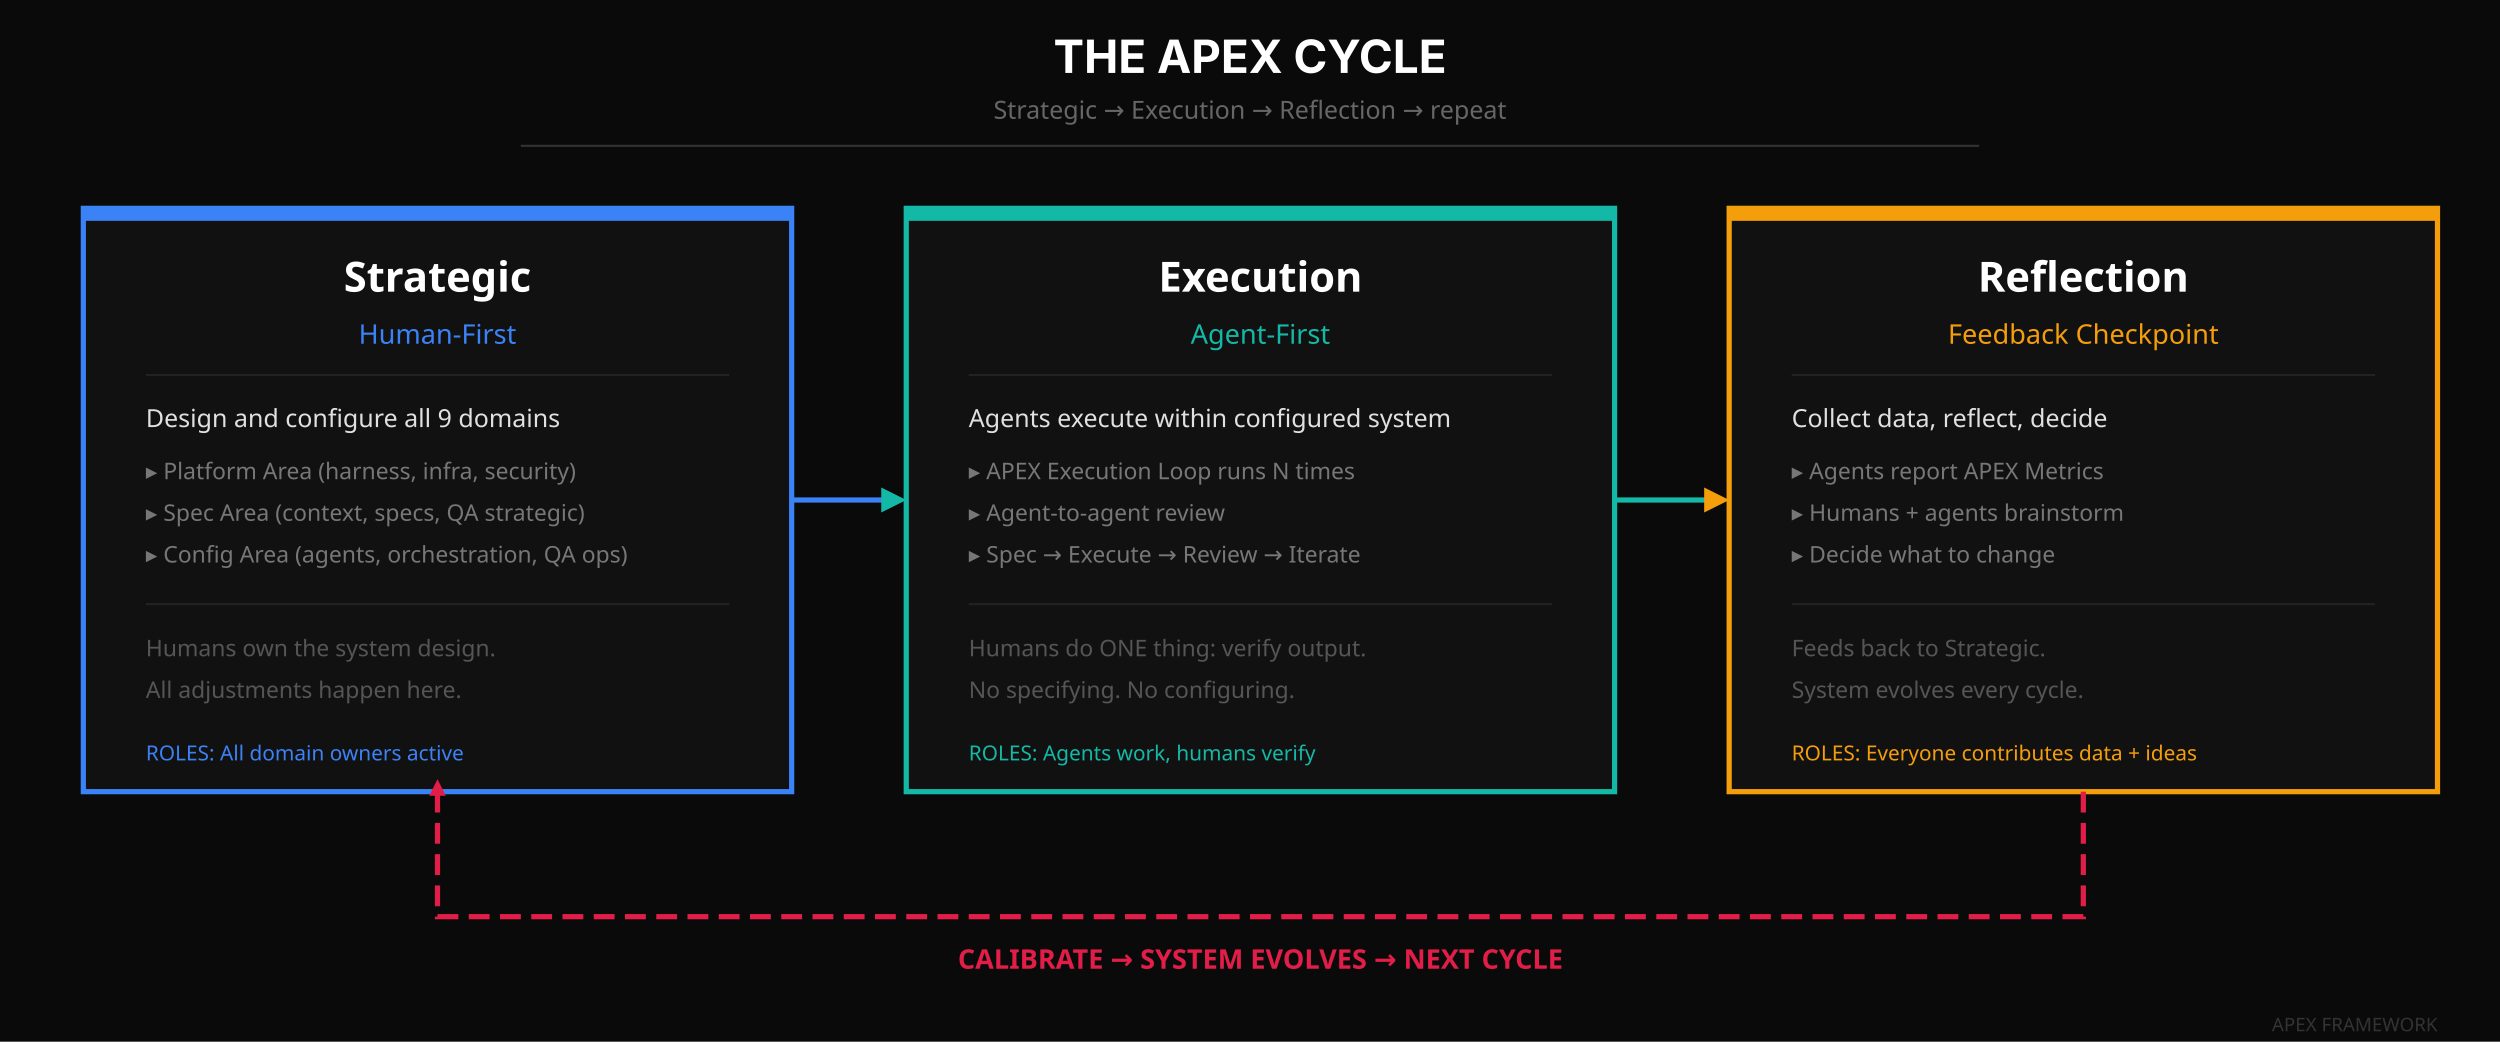
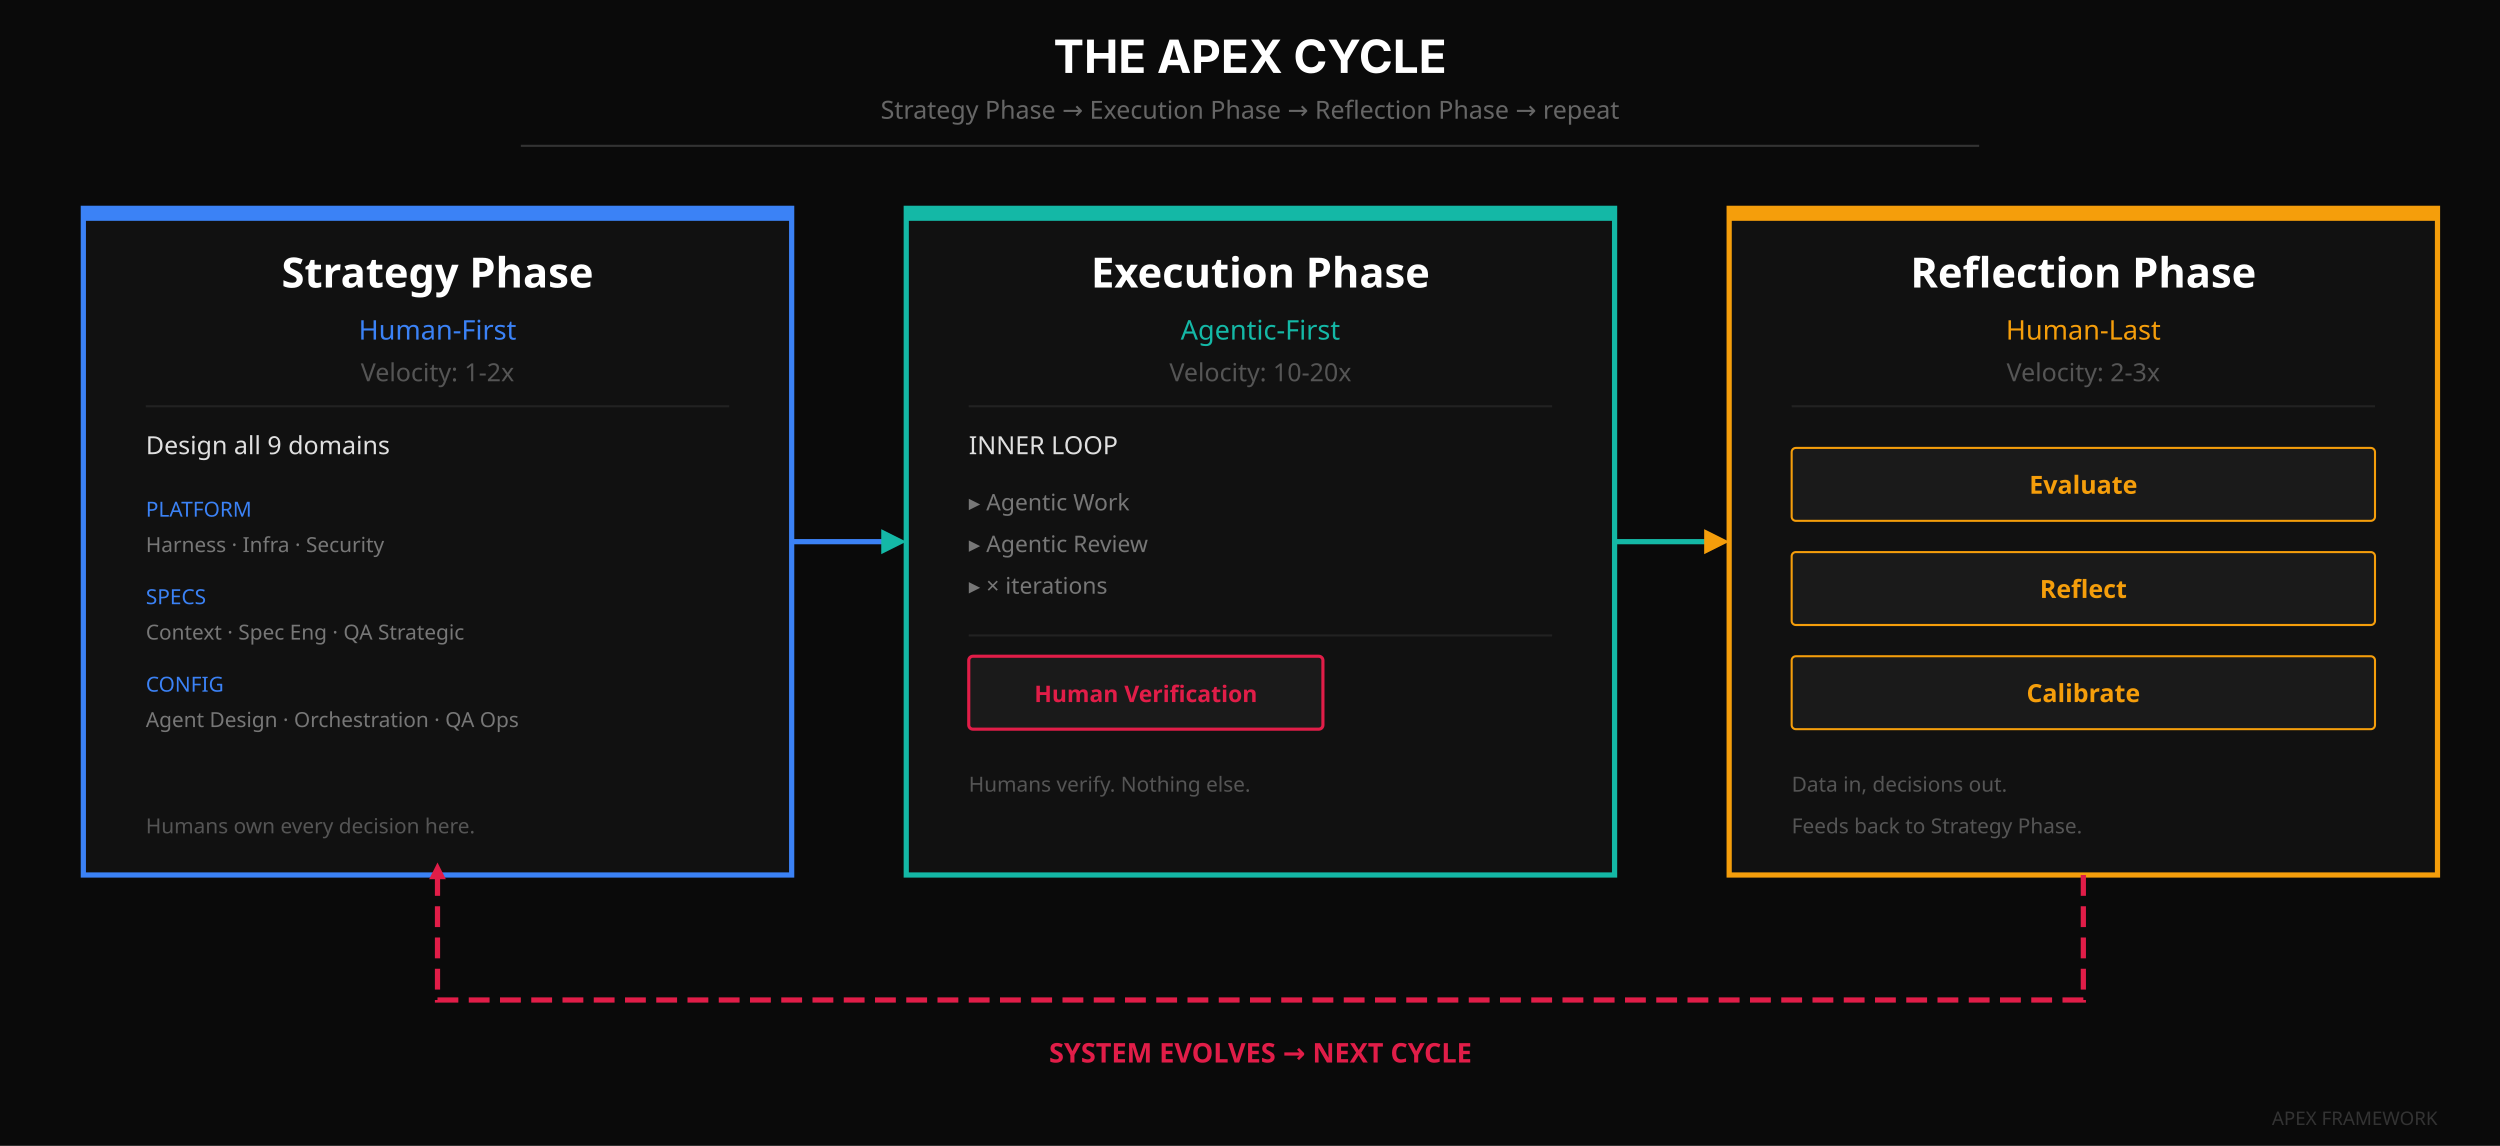
- <svg xmlns="http://www.w3.org/2000/svg" viewBox="0 0 1200 500" width="1200" height="500">
-   <rect width="1200" height="500" fill="#0a0a0a" />
+ <svg xmlns="http://www.w3.org/2000/svg" viewBox="0 0 1200 550" width="1200" height="550">
+   <rect width="1200" height="550" fill="#0a0a0a" />
  <text x="600" y="35" text-anchor="middle" font-family="system-ui, -apple-system, sans-serif" font-size="22" font-weight="700" fill="#ffffff">THE APEX CYCLE</text>
-   <text x="600" y="57" text-anchor="middle" font-family="system-ui, sans-serif" font-size="12" fill="#666">Strategic → Execution → Reflection → repeat</text>
+   <text x="600" y="57" text-anchor="middle" font-family="system-ui, sans-serif" font-size="12" fill="#666">Strategy Phase → Execution Phase → Reflection Phase → repeat</text>
  <line x1="250" y1="70" x2="950" y2="70" stroke="#333" stroke-width="1" />
-   <rect x="40" y="100" width="340" height="280" fill="#111" stroke="#3b82f6" stroke-width="2.5" />
+   <rect x="40" y="100" width="340" height="320" fill="#111" stroke="#3b82f6" stroke-width="2.5" />
  <rect x="40" y="100" width="340" height="6" fill="#3b82f6" />
-   <text x="210" y="140" text-anchor="middle" font-family="system-ui, sans-serif" font-size="20" font-weight="700" fill="#ffffff">Strategic</text>
-   <text x="210" y="165" text-anchor="middle" font-family="system-ui, sans-serif" font-size="13" fill="#3b82f6">Human-First</text>
-   <line x1="70" y1="180" x2="350" y2="180" stroke="#222" stroke-width="1" />
-   <text x="70" y="205" font-family="system-ui, sans-serif" font-size="12" fill="#e0e0e0">Design and configure all 9 domains</text>
-   <text x="70" y="230" font-family="system-ui, sans-serif" font-size="11" fill="#777">▸ Platform Area (harness, infra, security)</text>
-   <text x="70" y="250" font-family="system-ui, sans-serif" font-size="11" fill="#777">▸ Spec Area (context, specs, QA strategic)</text>
-   <text x="70" y="270" font-family="system-ui, sans-serif" font-size="11" fill="#777">▸ Config Area (agents, orchestration, QA ops)</text>
-   <line x1="70" y1="290" x2="350" y2="290" stroke="#222" stroke-width="1" />
-   <text x="70" y="315" font-family="system-ui, sans-serif" font-size="11" fill="#555">Humans own the system design.</text>
-   <text x="70" y="335" font-family="system-ui, sans-serif" font-size="11" fill="#555">All adjustments happen here.</text>
-   <text x="70" y="365" font-family="system-ui, sans-serif" font-size="10" fill="#3b82f6">ROLES: All domain owners active</text>
-   <line x1="380" y1="240" x2="425" y2="240" stroke="#3b82f6" stroke-width="2.5" />
-   <polygon points="423,234 435,240 423,246" fill="#14b8a6" />
-   <rect x="435" y="100" width="340" height="280" fill="#111" stroke="#14b8a6" stroke-width="2.5" />
+   <text x="210" y="138" text-anchor="middle" font-family="system-ui, sans-serif" font-size="20" font-weight="700" fill="#ffffff">Strategy Phase</text>
+   <text x="210" y="163" text-anchor="middle" font-family="system-ui, sans-serif" font-size="13" fill="#3b82f6">Human-First</text>
+   <text x="210" y="183" text-anchor="middle" font-family="system-ui, sans-serif" font-size="12" fill="#555">Velocity: 1-2x</text>
+   <line x1="70" y1="195" x2="350" y2="195" stroke="#222" stroke-width="1" />
+   <text x="70" y="218" font-family="system-ui, sans-serif" font-size="12" fill="#e0e0e0">Design all 9 domains</text>
+   <text x="70" y="248" font-family="system-ui, sans-serif" font-size="10" fill="#3b82f6">PLATFORM</text>
+   <text x="70" y="265" font-family="system-ui, sans-serif" font-size="10" fill="#777">Harness · Infra · Security</text>
+   <text x="70" y="290" font-family="system-ui, sans-serif" font-size="10" fill="#3b82f6">SPECS</text>
+   <text x="70" y="307" font-family="system-ui, sans-serif" font-size="10" fill="#777">Context · Spec Eng · QA Strategic</text>
+   <text x="70" y="332" font-family="system-ui, sans-serif" font-size="10" fill="#3b82f6">CONFIG</text>
+   <text x="70" y="349" font-family="system-ui, sans-serif" font-size="10" fill="#777">Agent Design · Orchestration · QA Ops</text>
+   <text x="70" y="400" font-family="system-ui, sans-serif" font-size="10" fill="#555">Humans own every decision here.</text>
+   <line x1="380" y1="260" x2="425" y2="260" stroke="#3b82f6" stroke-width="2.5" />
+   <polygon points="423,254 435,260 423,266" fill="#14b8a6" />
+   <rect x="435" y="100" width="340" height="320" fill="#111" stroke="#14b8a6" stroke-width="2.5" />
  <rect x="435" y="100" width="340" height="6" fill="#14b8a6" />
-   <text x="605" y="140" text-anchor="middle" font-family="system-ui, sans-serif" font-size="20" font-weight="700" fill="#ffffff">Execution</text>
-   <text x="605" y="165" text-anchor="middle" font-family="system-ui, sans-serif" font-size="13" fill="#14b8a6">Agent-First</text>
-   <line x1="465" y1="180" x2="745" y2="180" stroke="#222" stroke-width="1" />
-   <text x="465" y="205" font-family="system-ui, sans-serif" font-size="12" fill="#e0e0e0">Agents execute within configured system</text>
-   <text x="465" y="230" font-family="system-ui, sans-serif" font-size="11" fill="#777">▸ APEX Execution Loop runs N times</text>
-   <text x="465" y="250" font-family="system-ui, sans-serif" font-size="11" fill="#777">▸ Agent-to-agent review</text>
-   <text x="465" y="270" font-family="system-ui, sans-serif" font-size="11" fill="#777">▸ Spec → Execute → Review → Iterate</text>
-   <line x1="465" y1="290" x2="745" y2="290" stroke="#222" stroke-width="1" />
-   <text x="465" y="315" font-family="system-ui, sans-serif" font-size="11" fill="#555">Humans do ONE thing: verify output.</text>
-   <text x="465" y="335" font-family="system-ui, sans-serif" font-size="11" fill="#555">No specifying. No configuring.</text>
-   <text x="465" y="365" font-family="system-ui, sans-serif" font-size="10" fill="#14b8a6">ROLES: Agents work, humans verify</text>
-   <line x1="775" y1="240" x2="820" y2="240" stroke="#14b8a6" stroke-width="2.5" />
-   <polygon points="818,234 830,240 818,246" fill="#f59e0b" />
-   <rect x="830" y="100" width="340" height="280" fill="#111" stroke="#f59e0b" stroke-width="2.5" />
+   <text x="605" y="138" text-anchor="middle" font-family="system-ui, sans-serif" font-size="20" font-weight="700" fill="#ffffff">Execution Phase</text>
+   <text x="605" y="163" text-anchor="middle" font-family="system-ui, sans-serif" font-size="13" fill="#14b8a6">Agentic-First</text>
+   <text x="605" y="183" text-anchor="middle" font-family="system-ui, sans-serif" font-size="12" fill="#555">Velocity: 10-20x</text>
+   <line x1="465" y1="195" x2="745" y2="195" stroke="#222" stroke-width="1" />
+   <text x="465" y="218" font-family="system-ui, sans-serif" font-size="12" fill="#e0e0e0">INNER LOOP</text>
+   <text x="465" y="245" font-family="system-ui, sans-serif" font-size="11" fill="#777">▸ Agentic Work</text>
+   <text x="465" y="265" font-family="system-ui, sans-serif" font-size="11" fill="#777">▸ Agentic Review</text>
+   <text x="465" y="285" font-family="system-ui, sans-serif" font-size="11" fill="#777">▸ × iterations</text>
+   <line x1="465" y1="305" x2="745" y2="305" stroke="#222" stroke-width="1" />
+   <rect x="465" y="315" width="170" height="35" fill="#1a1a1a" stroke="#e11d48" stroke-width="1.5" rx="2" />
+   <text x="550" y="337" text-anchor="middle" font-family="system-ui, sans-serif" font-size="11" font-weight="600" fill="#e11d48">Human Verification</text>
+   <text x="465" y="380" font-family="system-ui, sans-serif" font-size="10" fill="#555">Humans verify. Nothing else.</text>
+   <line x1="775" y1="260" x2="820" y2="260" stroke="#14b8a6" stroke-width="2.5" />
+   <polygon points="818,254 830,260 818,266" fill="#f59e0b" />
+   <rect x="830" y="100" width="340" height="320" fill="#111" stroke="#f59e0b" stroke-width="2.5" />
  <rect x="830" y="100" width="340" height="6" fill="#f59e0b" />
-   <text x="1000" y="140" text-anchor="middle" font-family="system-ui, sans-serif" font-size="20" font-weight="700" fill="#ffffff">Reflection</text>
-   <text x="1000" y="165" text-anchor="middle" font-family="system-ui, sans-serif" font-size="13" fill="#f59e0b">Feedback Checkpoint</text>
-   <line x1="860" y1="180" x2="1140" y2="180" stroke="#222" stroke-width="1" />
-   <text x="860" y="205" font-family="system-ui, sans-serif" font-size="12" fill="#e0e0e0">Collect data, reflect, decide</text>
-   <text x="860" y="230" font-family="system-ui, sans-serif" font-size="11" fill="#777">▸ Agents report APEX Metrics</text>
-   <text x="860" y="250" font-family="system-ui, sans-serif" font-size="11" fill="#777">▸ Humans + agents brainstorm</text>
-   <text x="860" y="270" font-family="system-ui, sans-serif" font-size="11" fill="#777">▸ Decide what to change</text>
-   <line x1="860" y1="290" x2="1140" y2="290" stroke="#222" stroke-width="1" />
-   <text x="860" y="315" font-family="system-ui, sans-serif" font-size="11" fill="#555">Feeds back to Strategic.</text>
-   <text x="860" y="335" font-family="system-ui, sans-serif" font-size="11" fill="#555">System evolves every cycle.</text>
-   <text x="860" y="365" font-family="system-ui, sans-serif" font-size="10" fill="#f59e0b">ROLES: Everyone contributes data + ideas</text>
-   <path d="M 1000 380 L 1000 440 L 210 440 L 210 380" fill="none" stroke="#e11d48" stroke-width="2.5" stroke-dasharray="10,5" />
-   <polygon points="206,382 210,374 214,382" fill="#e11d48" />
-   <text x="605" y="465" text-anchor="middle" font-family="system-ui, sans-serif" font-size="13" font-weight="600" fill="#e11d48">CALIBRATE → SYSTEM EVOLVES → NEXT CYCLE</text>
-   <text x="1170" y="495" text-anchor="end" font-family="system-ui, sans-serif" font-size="9" fill="#333">APEX FRAMEWORK</text>
+   <text x="1000" y="138" text-anchor="middle" font-family="system-ui, sans-serif" font-size="20" font-weight="700" fill="#ffffff">Reflection Phase</text>
+   <text x="1000" y="163" text-anchor="middle" font-family="system-ui, sans-serif" font-size="13" fill="#f59e0b">Human-Last</text>
+   <text x="1000" y="183" text-anchor="middle" font-family="system-ui, sans-serif" font-size="12" fill="#555">Velocity: 2-3x</text>
+   <line x1="860" y1="195" x2="1140" y2="195" stroke="#222" stroke-width="1" />
+   <rect x="860" y="215" width="280" height="35" fill="#1a1a1a" stroke="#f59e0b" stroke-width="1" rx="2" />
+   <text x="1000" y="237" text-anchor="middle" font-family="system-ui, sans-serif" font-size="12" font-weight="600" fill="#f59e0b">Evaluate</text>
+   <rect x="860" y="265" width="280" height="35" fill="#1a1a1a" stroke="#f59e0b" stroke-width="1" rx="2" />
+   <text x="1000" y="287" text-anchor="middle" font-family="system-ui, sans-serif" font-size="12" font-weight="600" fill="#f59e0b">Reflect</text>
+   <rect x="860" y="315" width="280" height="35" fill="#1a1a1a" stroke="#f59e0b" stroke-width="1" rx="2" />
+   <text x="1000" y="337" text-anchor="middle" font-family="system-ui, sans-serif" font-size="12" font-weight="600" fill="#f59e0b">Calibrate</text>
+   <text x="860" y="380" font-family="system-ui, sans-serif" font-size="10" fill="#555">Data in, decisions out.</text>
+   <text x="860" y="400" font-family="system-ui, sans-serif" font-size="10" fill="#555">Feeds back to Strategy Phase.</text>
+   <path d="M 1000 420 L 1000 480 L 210 480 L 210 420" fill="none" stroke="#e11d48" stroke-width="2.5" stroke-dasharray="10,5" />
+   <polygon points="206,422 210,414 214,422" fill="#e11d48" />
+   <text x="605" y="510" text-anchor="middle" font-family="system-ui, sans-serif" font-size="13" font-weight="600" fill="#e11d48">SYSTEM EVOLVES → NEXT CYCLE</text>
+   <text x="1170" y="540" text-anchor="end" font-family="system-ui, sans-serif" font-size="9" fill="#333">APEX FRAMEWORK</text>
</svg>
